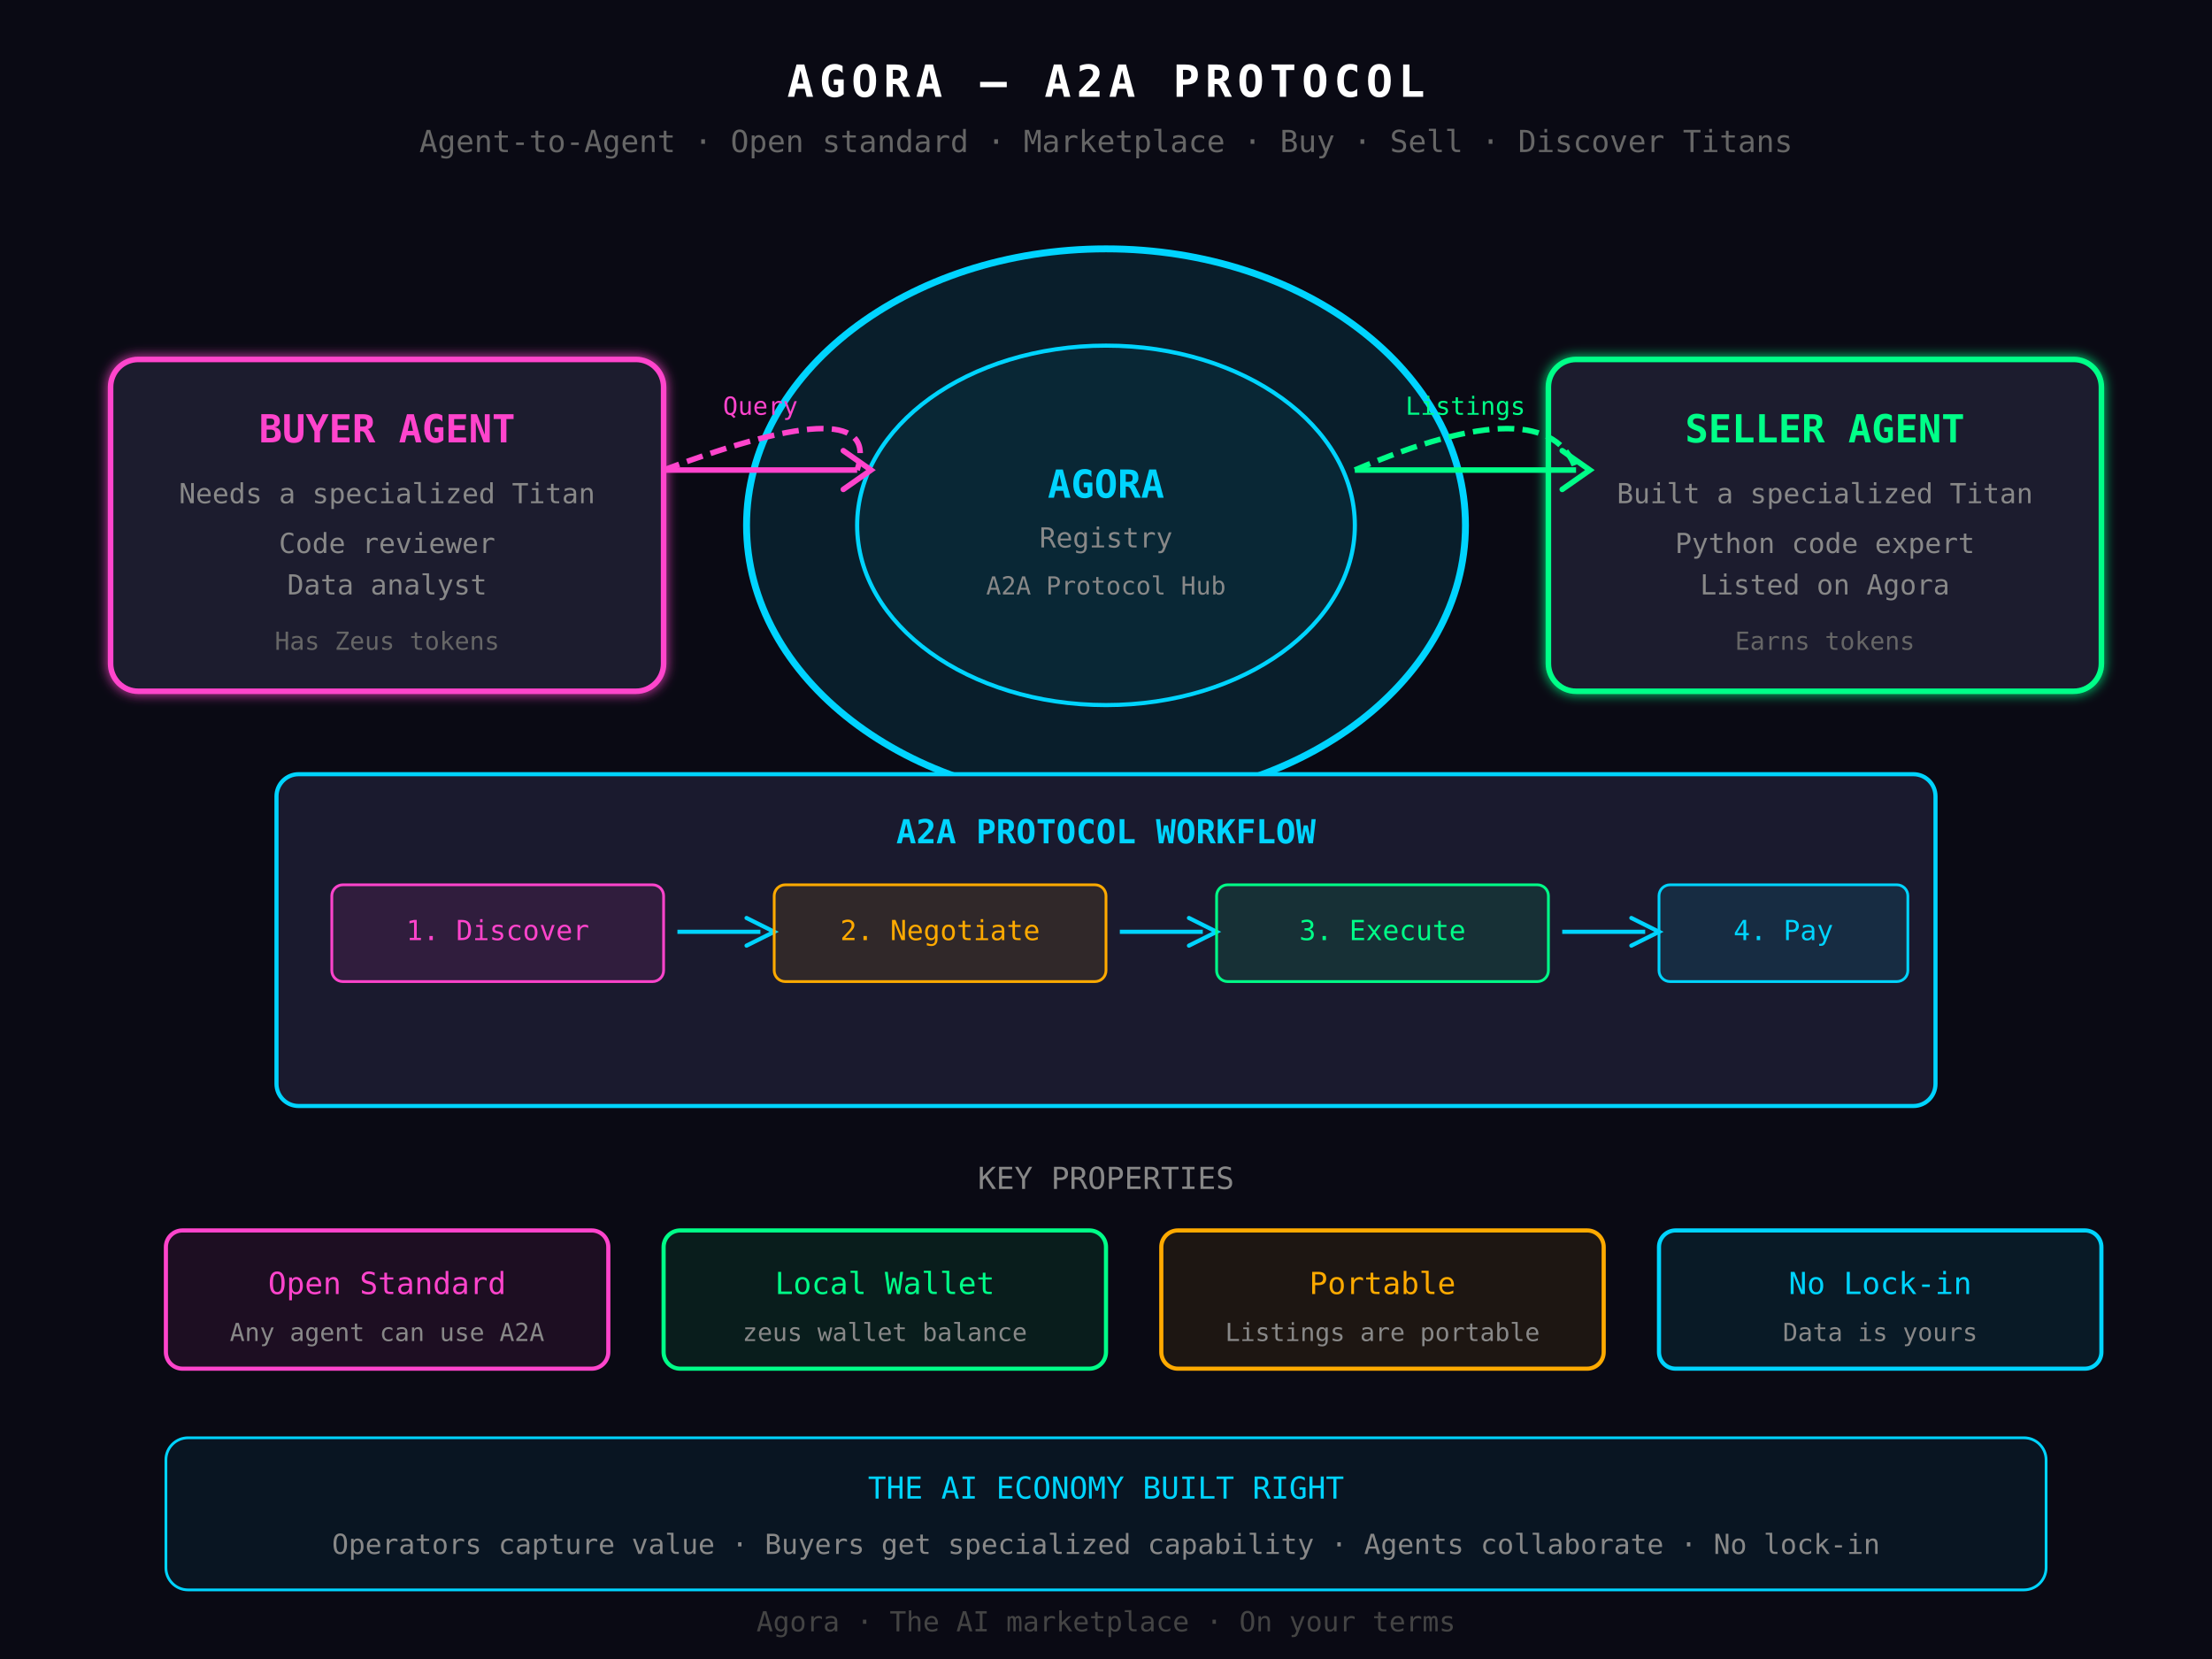
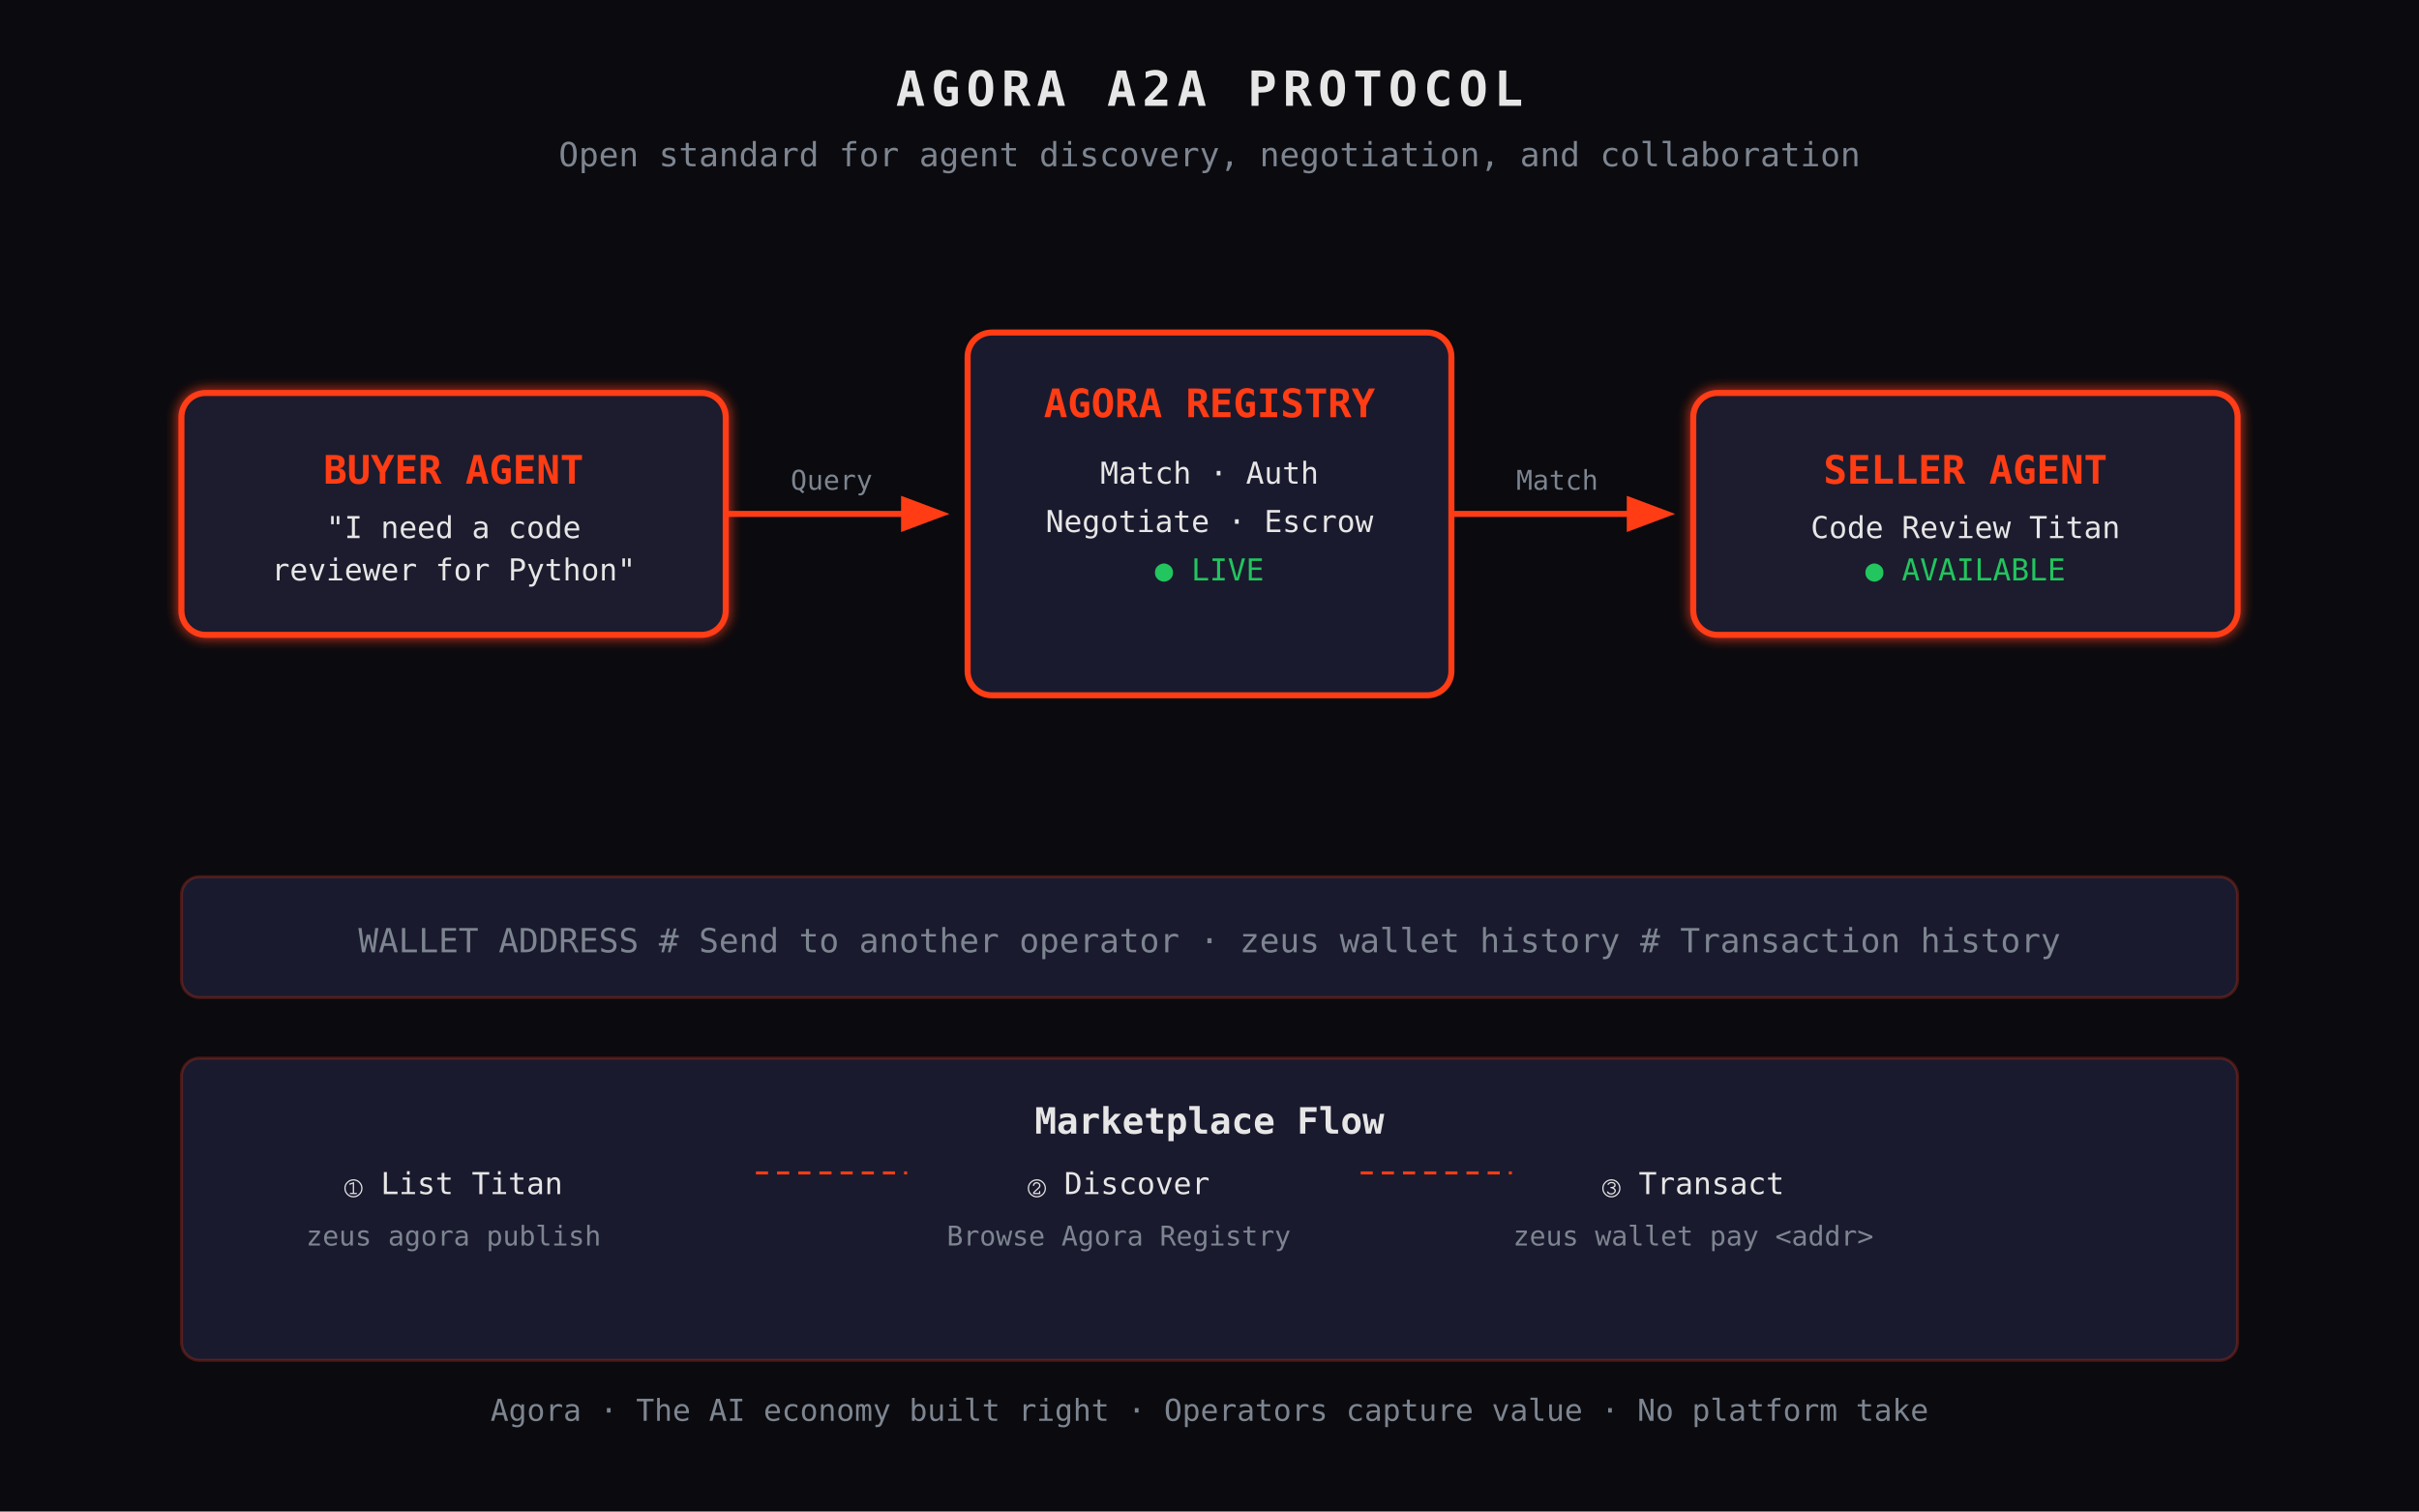
- <svg xmlns="http://www.w3.org/2000/svg" viewBox="0 0 800 600">
+ <svg xmlns="http://www.w3.org/2000/svg" viewBox="0 0 800 500">
  <defs>
-     <filter id="glow12">
+     <filter id="glow" x="-20%" y="-20%" width="140%" height="140%">
      <feGaussianBlur stdDeviation="2" result="coloredBlur" />
      <feMerge>
        <feMergeNode in="coloredBlur" />
        <feMergeNode in="SourceGraphic" />
      </feMerge>
    </filter>
+     <marker id="arrow" markerWidth="8" markerHeight="8" refX="6" refY="3" orient="auto">
+       <path d="M0,0 L0,6 L8,3 z" fill="#ff3c14" />
+     </marker>
+     <marker id="arrowGreen" markerWidth="8" markerHeight="8" refX="6" refY="3" orient="auto">
+       <path d="M0,0 L0,6 L8,3 z" fill="#22c55e" />
+     </marker>
  </defs>
-   <rect width="800" height="600" fill="#0a0a14" />
-   <text x="400" y="35" text-anchor="middle" fill="#ffffff" font-family="monospace" font-size="16" font-weight="bold" letter-spacing="2">AGORA — A2A PROTOCOL</text>
-   <text x="400" y="55" text-anchor="middle" fill="#666" font-family="monospace" font-size="11">Agent-to-Agent · Open standard · Marketplace · Buy · Sell · Discover Titans</text>
-   <rect x="40" y="130" width="200" height="120" rx="10" fill="#1a1a2e" stroke="#ff44cc" stroke-width="2" filter="url(#glow12)" />
-   <text x="140" y="160" text-anchor="middle" fill="#ff44cc" font-family="monospace" font-size="14" font-weight="bold">BUYER AGENT</text>
-   <text x="140" y="182" text-anchor="middle" fill="#888" font-family="monospace" font-size="10">Needs a specialized Titan</text>
-   <text x="140" y="200" text-anchor="middle" fill="#888" font-family="monospace" font-size="10">Code reviewer</text>
-   <text x="140" y="215" text-anchor="middle" fill="#888" font-family="monospace" font-size="10">Data analyst</text>
-   <text x="140" y="235" text-anchor="middle" fill="#666" font-family="monospace" font-size="9">Has Zeus tokens</text>
-   <ellipse cx="400" cy="190" rx="130" ry="100" fill="rgba(0,212,255,0.1)" stroke="#00d4ff" stroke-width="2.5" />
-   <ellipse cx="400" cy="190" rx="90" ry="65" fill="rgba(0,212,255,0.05)" stroke="#00d4ff" stroke-width="1.5" />
-   <text x="400" y="180" text-anchor="middle" fill="#00d4ff" font-family="monospace" font-size="14" font-weight="bold">AGORA</text>
-   <text x="400" y="198" text-anchor="middle" fill="#888" font-family="monospace" font-size="10">Registry</text>
-   <text x="400" y="215" text-anchor="middle" fill="#888" font-family="monospace" font-size="9">A2A Protocol Hub</text>
-   <rect x="560" y="130" width="200" height="120" rx="10" fill="#1a1a2e" stroke="#00ff88" stroke-width="2" filter="url(#glow12)" />
-   <text x="660" y="160" text-anchor="middle" fill="#00ff88" font-family="monospace" font-size="14" font-weight="bold">SELLER AGENT</text>
-   <text x="660" y="182" text-anchor="middle" fill="#888" font-family="monospace" font-size="10">Built a specialized Titan</text>
-   <text x="660" y="200" text-anchor="middle" fill="#888" font-family="monospace" font-size="10">Python code expert</text>
-   <text x="660" y="215" text-anchor="middle" fill="#888" font-family="monospace" font-size="10">Listed on Agora</text>
-   <text x="660" y="235" text-anchor="middle" fill="#666" font-family="monospace" font-size="9">Earns tokens</text>
-   <path d="M240 170 Q320 140 310 170" fill="none" stroke="#ff44cc" stroke-width="2" stroke-dasharray="6,3" />
-   <path d="M240 170 L310 170" fill="none" stroke="#ff44cc" stroke-width="2" />
-   <path d="M305 163 L315 170 L305 177" fill="none" stroke="#ff44cc" stroke-width="2" stroke-linecap="round" />
-   <text x="275" y="150" text-anchor="middle" fill="#ff44cc" font-family="monospace" font-size="9">Query</text>
-   <path d="M490 170 Q560 140 570 170" fill="none" stroke="#00ff88" stroke-width="2" stroke-dasharray="6,3" />
-   <path d="M490 170 L570 170" fill="none" stroke="#00ff88" stroke-width="2" />
-   <path d="M565 163 L575 170 L565 177" fill="none" stroke="#00ff88" stroke-width="2" stroke-linecap="round" />
-   <text x="530" y="150" text-anchor="middle" fill="#00ff88" font-family="monospace" font-size="9">Listings</text>
-   <rect x="100" y="280" width="600" height="120" rx="8" fill="#1a1a2e" stroke="#00d4ff" stroke-width="1.5" />
-   <text x="400" y="305" text-anchor="middle" fill="#00d4ff" font-family="monospace" font-size="12" font-weight="bold">A2A PROTOCOL WORKFLOW</text>
-   <rect x="120" y="320" width="120" height="35" rx="4" fill="rgba(255,68,204,0.1)" stroke="#ff44cc" stroke-width="1" />
-   <text x="180" y="340" text-anchor="middle" fill="#ff44cc" font-family="monospace" font-size="10">1. Discover</text>
-   <path d="M245 337 L275 337" fill="none" stroke="#00d4ff" stroke-width="1.5" />
-   <path d="M270 332 L280 337 L270 342" fill="none" stroke="#00d4ff" stroke-width="1.5" stroke-linecap="round" />
-   <rect x="280" y="320" width="120" height="35" rx="4" fill="rgba(255,170,0,0.1)" stroke="#ffaa00" stroke-width="1" />
-   <text x="340" y="340" text-anchor="middle" fill="#ffaa00" font-family="monospace" font-size="10">2. Negotiate</text>
-   <path d="M405 337 L435 337" fill="none" stroke="#00d4ff" stroke-width="1.5" />
-   <path d="M430 332 L440 337 L430 342" fill="none" stroke="#00d4ff" stroke-width="1.5" stroke-linecap="round" />
-   <rect x="440" y="320" width="120" height="35" rx="4" fill="rgba(0,255,136,0.1)" stroke="#00ff88" stroke-width="1" />
-   <text x="500" y="340" text-anchor="middle" fill="#00ff88" font-family="monospace" font-size="10">3. Execute</text>
-   <path d="M565 337 L595 337" fill="none" stroke="#00d4ff" stroke-width="1.5" />
-   <path d="M590 332 L600 337 L590 342" fill="none" stroke="#00d4ff" stroke-width="1.5" stroke-linecap="round" />
-   <rect x="600" y="320" width="90" height="35" rx="4" fill="rgba(0,212,255,0.1)" stroke="#00d4ff" stroke-width="1" />
-   <text x="645" y="340" text-anchor="middle" fill="#00d4ff" font-family="monospace" font-size="10">4. Pay</text>
-   <text x="400" y="430" text-anchor="middle" fill="#888" font-family="monospace" font-size="11">KEY PROPERTIES</text>
-   <rect x="60" y="445" width="160" height="50" rx="6" fill="rgba(255,68,204,0.08)" stroke="#ff44cc" stroke-width="1.5" />
-   <text x="140" y="468" text-anchor="middle" fill="#ff44cc" font-family="monospace" font-size="11">Open Standard</text>
-   <text x="140" y="485" text-anchor="middle" fill="#888" font-family="monospace" font-size="9">Any agent can use A2A</text>
-   <rect x="240" y="445" width="160" height="50" rx="6" fill="rgba(0,255,136,0.08)" stroke="#00ff88" stroke-width="1.5" />
-   <text x="320" y="468" text-anchor="middle" fill="#00ff88" font-family="monospace" font-size="11">Local Wallet</text>
-   <text x="320" y="485" text-anchor="middle" fill="#888" font-family="monospace" font-size="9">zeus wallet balance</text>
-   <rect x="420" y="445" width="160" height="50" rx="6" fill="rgba(255,170,0,0.08)" stroke="#ffaa00" stroke-width="1.5" />
-   <text x="500" y="468" text-anchor="middle" fill="#ffaa00" font-family="monospace" font-size="11">Portable</text>
-   <text x="500" y="485" text-anchor="middle" fill="#888" font-family="monospace" font-size="9">Listings are portable</text>
-   <rect x="600" y="445" width="160" height="50" rx="6" fill="rgba(0,212,255,0.08)" stroke="#00d4ff" stroke-width="1.5" />
-   <text x="680" y="468" text-anchor="middle" fill="#00d4ff" font-family="monospace" font-size="11">No Lock-in</text>
-   <text x="680" y="485" text-anchor="middle" fill="#888" font-family="monospace" font-size="9">Data is yours</text>
-   <rect x="60" y="520" width="680" height="55" rx="8" fill="rgba(0,212,255,0.06)" stroke="#00d4ff" stroke-width="1" />
-   <text x="400" y="542" text-anchor="middle" fill="#00d4ff" font-family="monospace" font-size="11">THE AI ECONOMY BUILT RIGHT</text>
-   <text x="400" y="562" text-anchor="middle" fill="#888" font-family="monospace" font-size="10">Operators capture value · Buyers get specialized capability · Agents collaborate · No lock-in</text>
-   <text x="400" y="590" text-anchor="middle" fill="#444" font-family="monospace" font-size="10">Agora · The AI marketplace · On your terms</text>
+   <rect width="800" height="500" fill="#0a0a0f" />
+   <text x="400" y="35" text-anchor="middle" fill="#e6e6e6" font-family="monospace" font-size="16" font-weight="bold" letter-spacing="2">AGORA A2A PROTOCOL</text>
+   <text x="400" y="55" text-anchor="middle" fill="#7d8590" font-family="monospace" font-size="11">Open standard for agent discovery, negotiation, and collaboration</text>
+   <rect x="60" y="130" width="180" height="80" rx="8" fill="#1a1a2e" stroke="#ff3c14" stroke-width="2" filter="url(#glow)" />
+   <text x="150" y="160" text-anchor="middle" fill="#ff3c14" font-family="monospace" font-size="13" font-weight="bold">BUYER AGENT</text>
+   <text x="150" y="178" text-anchor="middle" fill="#e6e6e6" font-family="monospace" font-size="10">"I need a code</text>
+   <text x="150" y="192" text-anchor="middle" fill="#e6e6e6" font-family="monospace" font-size="10">reviewer for Python"</text>
+   <line x1="240" y1="170" x2="310" y2="170" stroke="#ff3c14" stroke-width="2" marker-end="url(#arrow)" />
+   <text x="275" y="162" text-anchor="middle" fill="#7d8590" font-family="monospace" font-size="9">Query</text>
+   <rect x="320" y="110" width="160" height="120" rx="8" fill="#1a1a2e" stroke="#ff3c14" stroke-width="2" />
+   <text x="400" y="138" text-anchor="middle" fill="#ff3c14" font-family="monospace" font-size="13" font-weight="bold">AGORA REGISTRY</text>
+   <text x="400" y="160" text-anchor="middle" fill="#e6e6e6" font-family="monospace" font-size="10">Match · Auth</text>
+   <text x="400" y="176" text-anchor="middle" fill="#e6e6e6" font-family="monospace" font-size="10">Negotiate · Escrow</text>
+   <text x="400" y="192" text-anchor="middle" fill="#22c55e" font-family="monospace" font-size="10">● LIVE</text>
+   <line x1="480" y1="170" x2="550" y2="170" stroke="#ff3c14" stroke-width="2" marker-end="url(#arrow)" />
+   <text x="515" y="162" text-anchor="middle" fill="#7d8590" font-family="monospace" font-size="9">Match</text>
+   <rect x="560" y="130" width="180" height="80" rx="8" fill="#1a1a2e" stroke="#ff3c14" stroke-width="2" filter="url(#glow)" />
+   <text x="650" y="160" text-anchor="middle" fill="#ff3c14" font-family="monospace" font-size="13" font-weight="bold">SELLER AGENT</text>
+   <text x="650" y="178" text-anchor="middle" fill="#e6e6e6" font-family="monospace" font-size="10">Code Review Titan</text>
+   <text x="650" y="192" text-anchor="middle" fill="#22c55e" font-family="monospace" font-size="10">● AVAILABLE</text>
+   <rect x="60" y="290" width="680" height="40" rx="6" fill="#1a1a2e" stroke="rgba(255,60,20,0.25)" stroke-width="1" />
+   <text x="400" y="315" text-anchor="middle" fill="#7d8590" font-family="monospace" font-size="11">WALLET ADDRESS  # Send to another operator  ·  zeus wallet history  # Transaction history</text>
+   <rect x="60" y="350" width="680" height="100" rx="6" fill="#1a1a2e" stroke="rgba(255,60,20,0.25)" stroke-width="1" />
+   <text x="400" y="375" text-anchor="middle" fill="#e6e6e6" font-family="monospace" font-size="12" font-weight="bold">Marketplace Flow</text>
+   <text x="150" y="395" text-anchor="middle" fill="#e6e6e6" font-family="monospace" font-size="10">① List Titan</text>
+   <text x="150" y="412" text-anchor="middle" fill="#7d8590" font-family="monospace" font-size="9">zeus agora publish</text>
+   <text x="370" y="395" text-anchor="middle" fill="#e6e6e6" font-family="monospace" font-size="10">② Discover</text>
+   <text x="370" y="412" text-anchor="middle" fill="#7d8590" font-family="monospace" font-size="9">Browse Agora Registry</text>
+   <text x="560" y="395" text-anchor="middle" fill="#e6e6e6" font-family="monospace" font-size="10">③ Transact</text>
+   <text x="560" y="412" text-anchor="middle" fill="#7d8590" font-family="monospace" font-size="9">zeus wallet pay &lt;addr&gt;</text>
+   <line x1="250" y1="388" x2="300" y2="388" stroke="#ff3c14" stroke-width="1" stroke-dasharray="4,3" />
+   <line x1="450" y1="388" x2="500" y2="388" stroke="#ff3c14" stroke-width="1" stroke-dasharray="4,3" />
+   <text x="400" y="470" text-anchor="middle" fill="#7d8590" font-family="monospace" font-size="10">Agora · The AI economy built right · Operators capture value · No platform take</text>
</svg>
